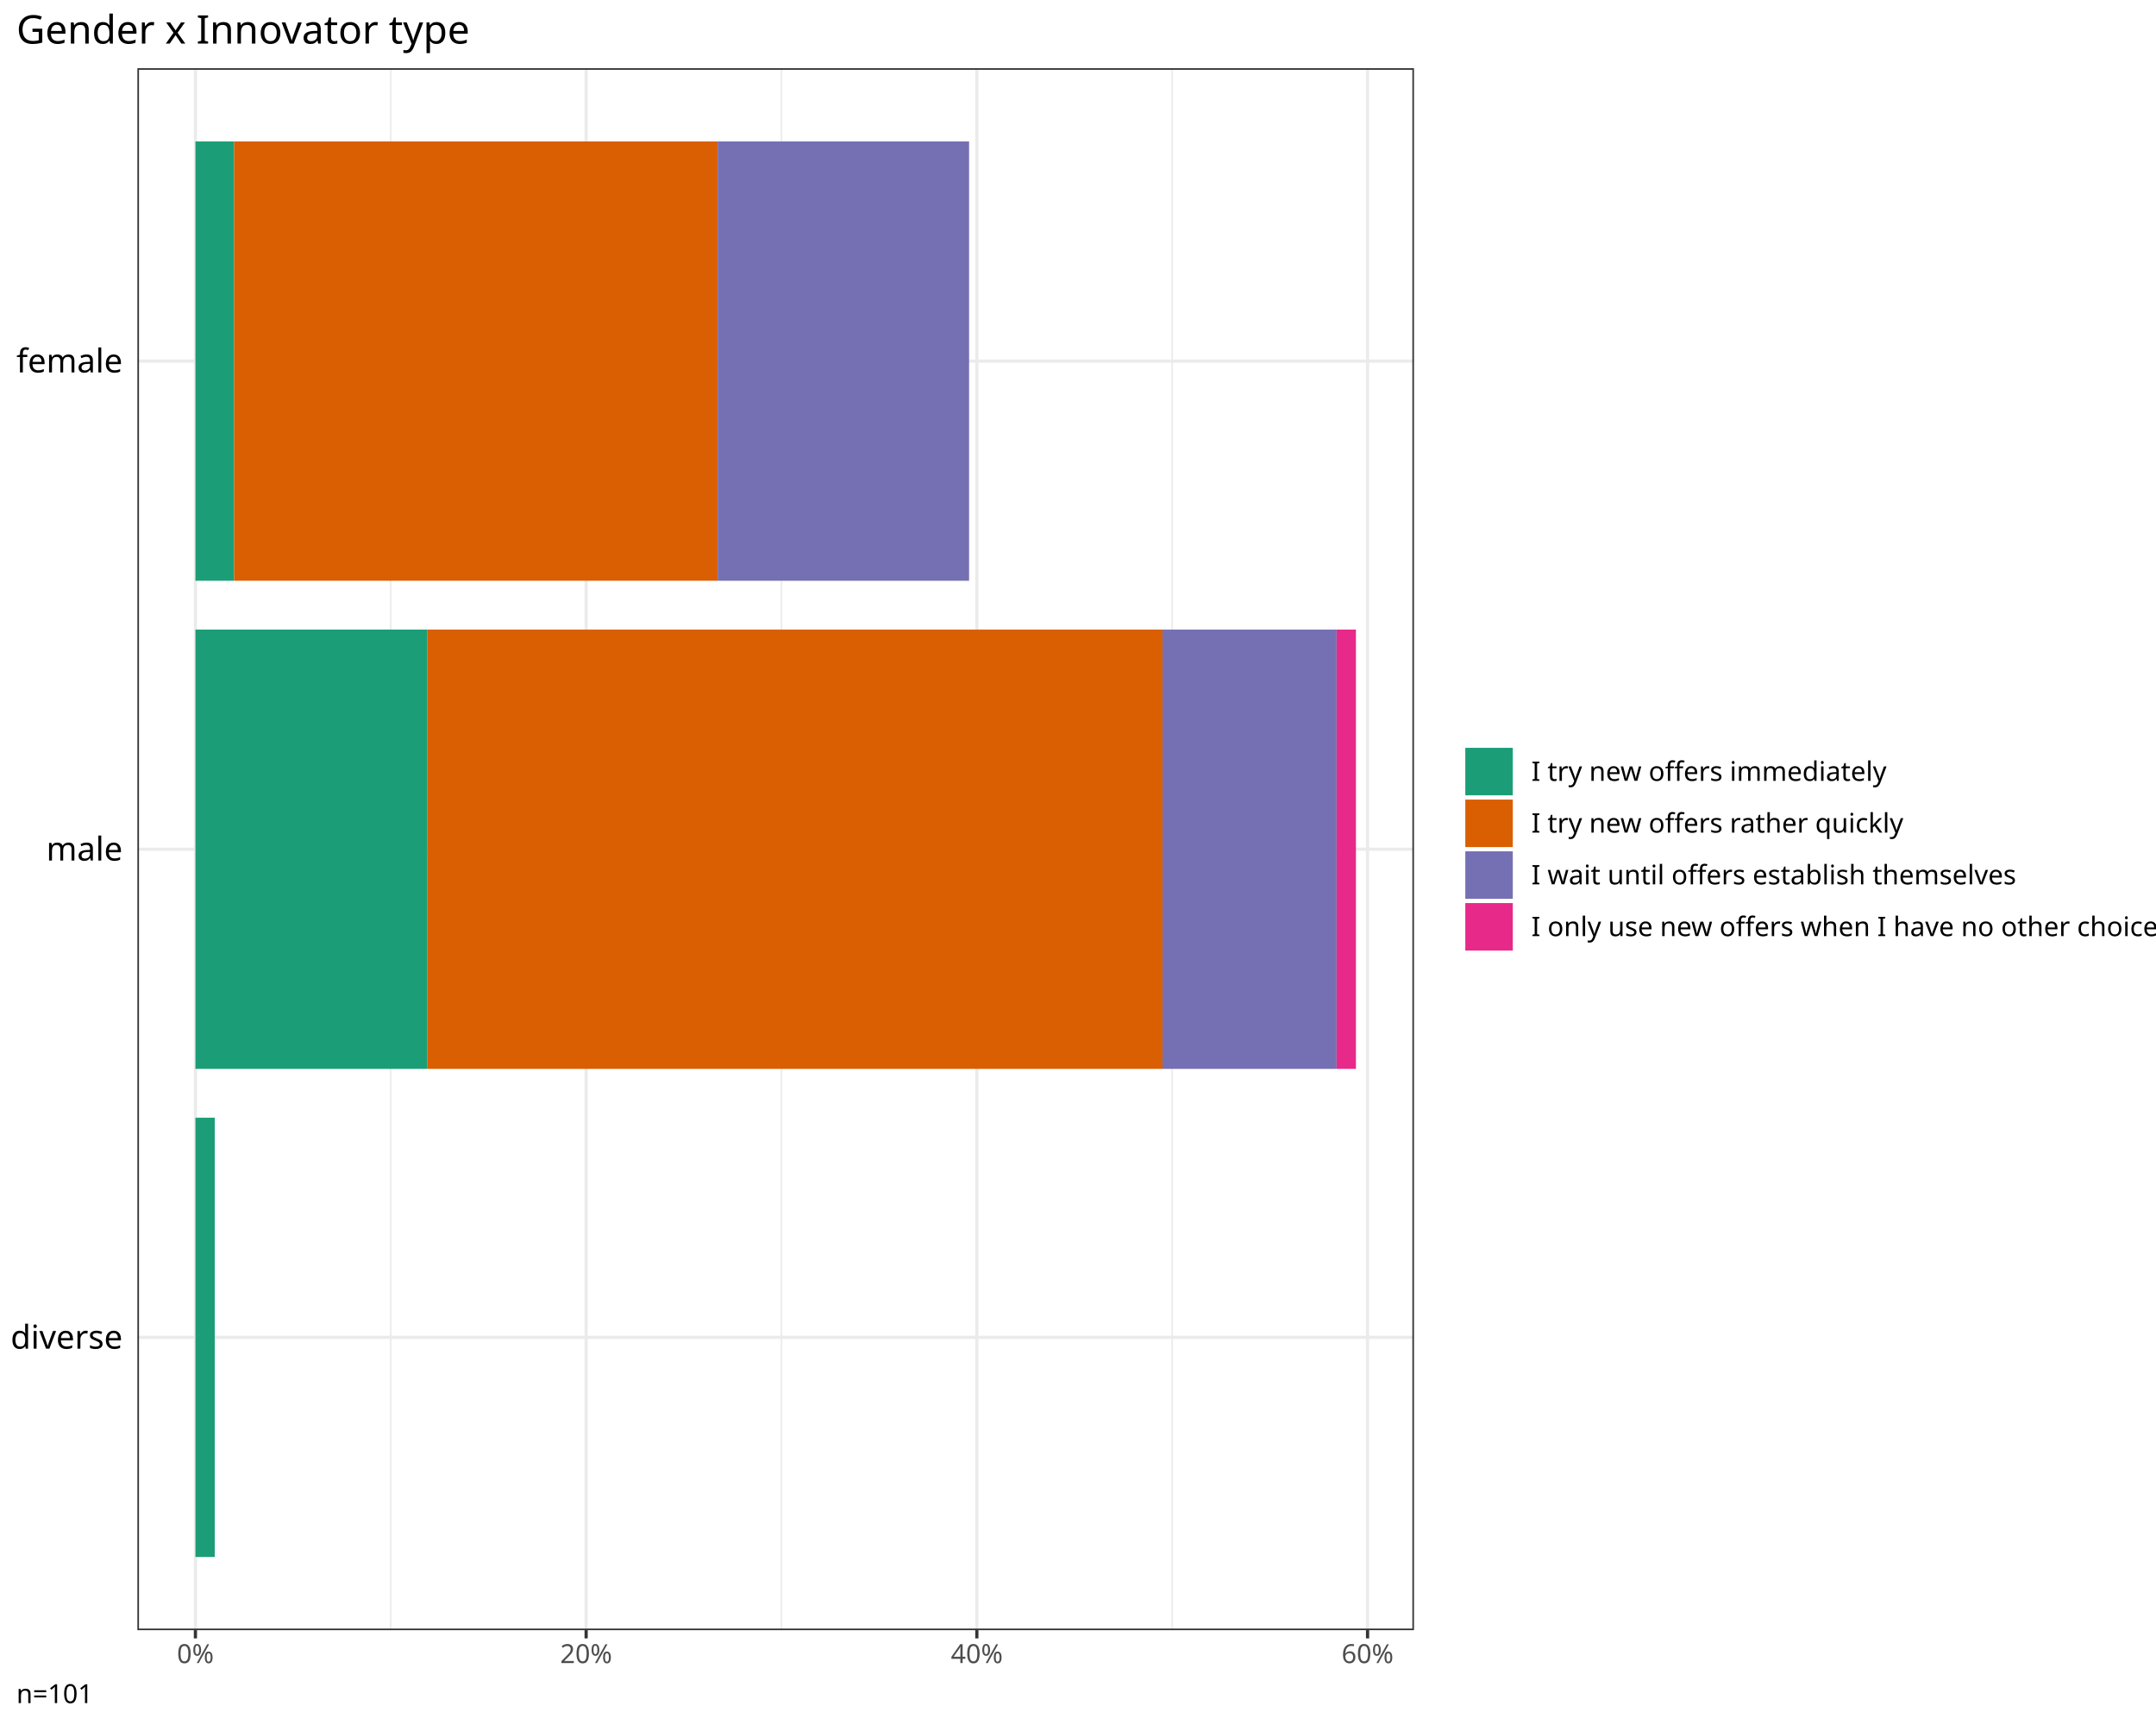
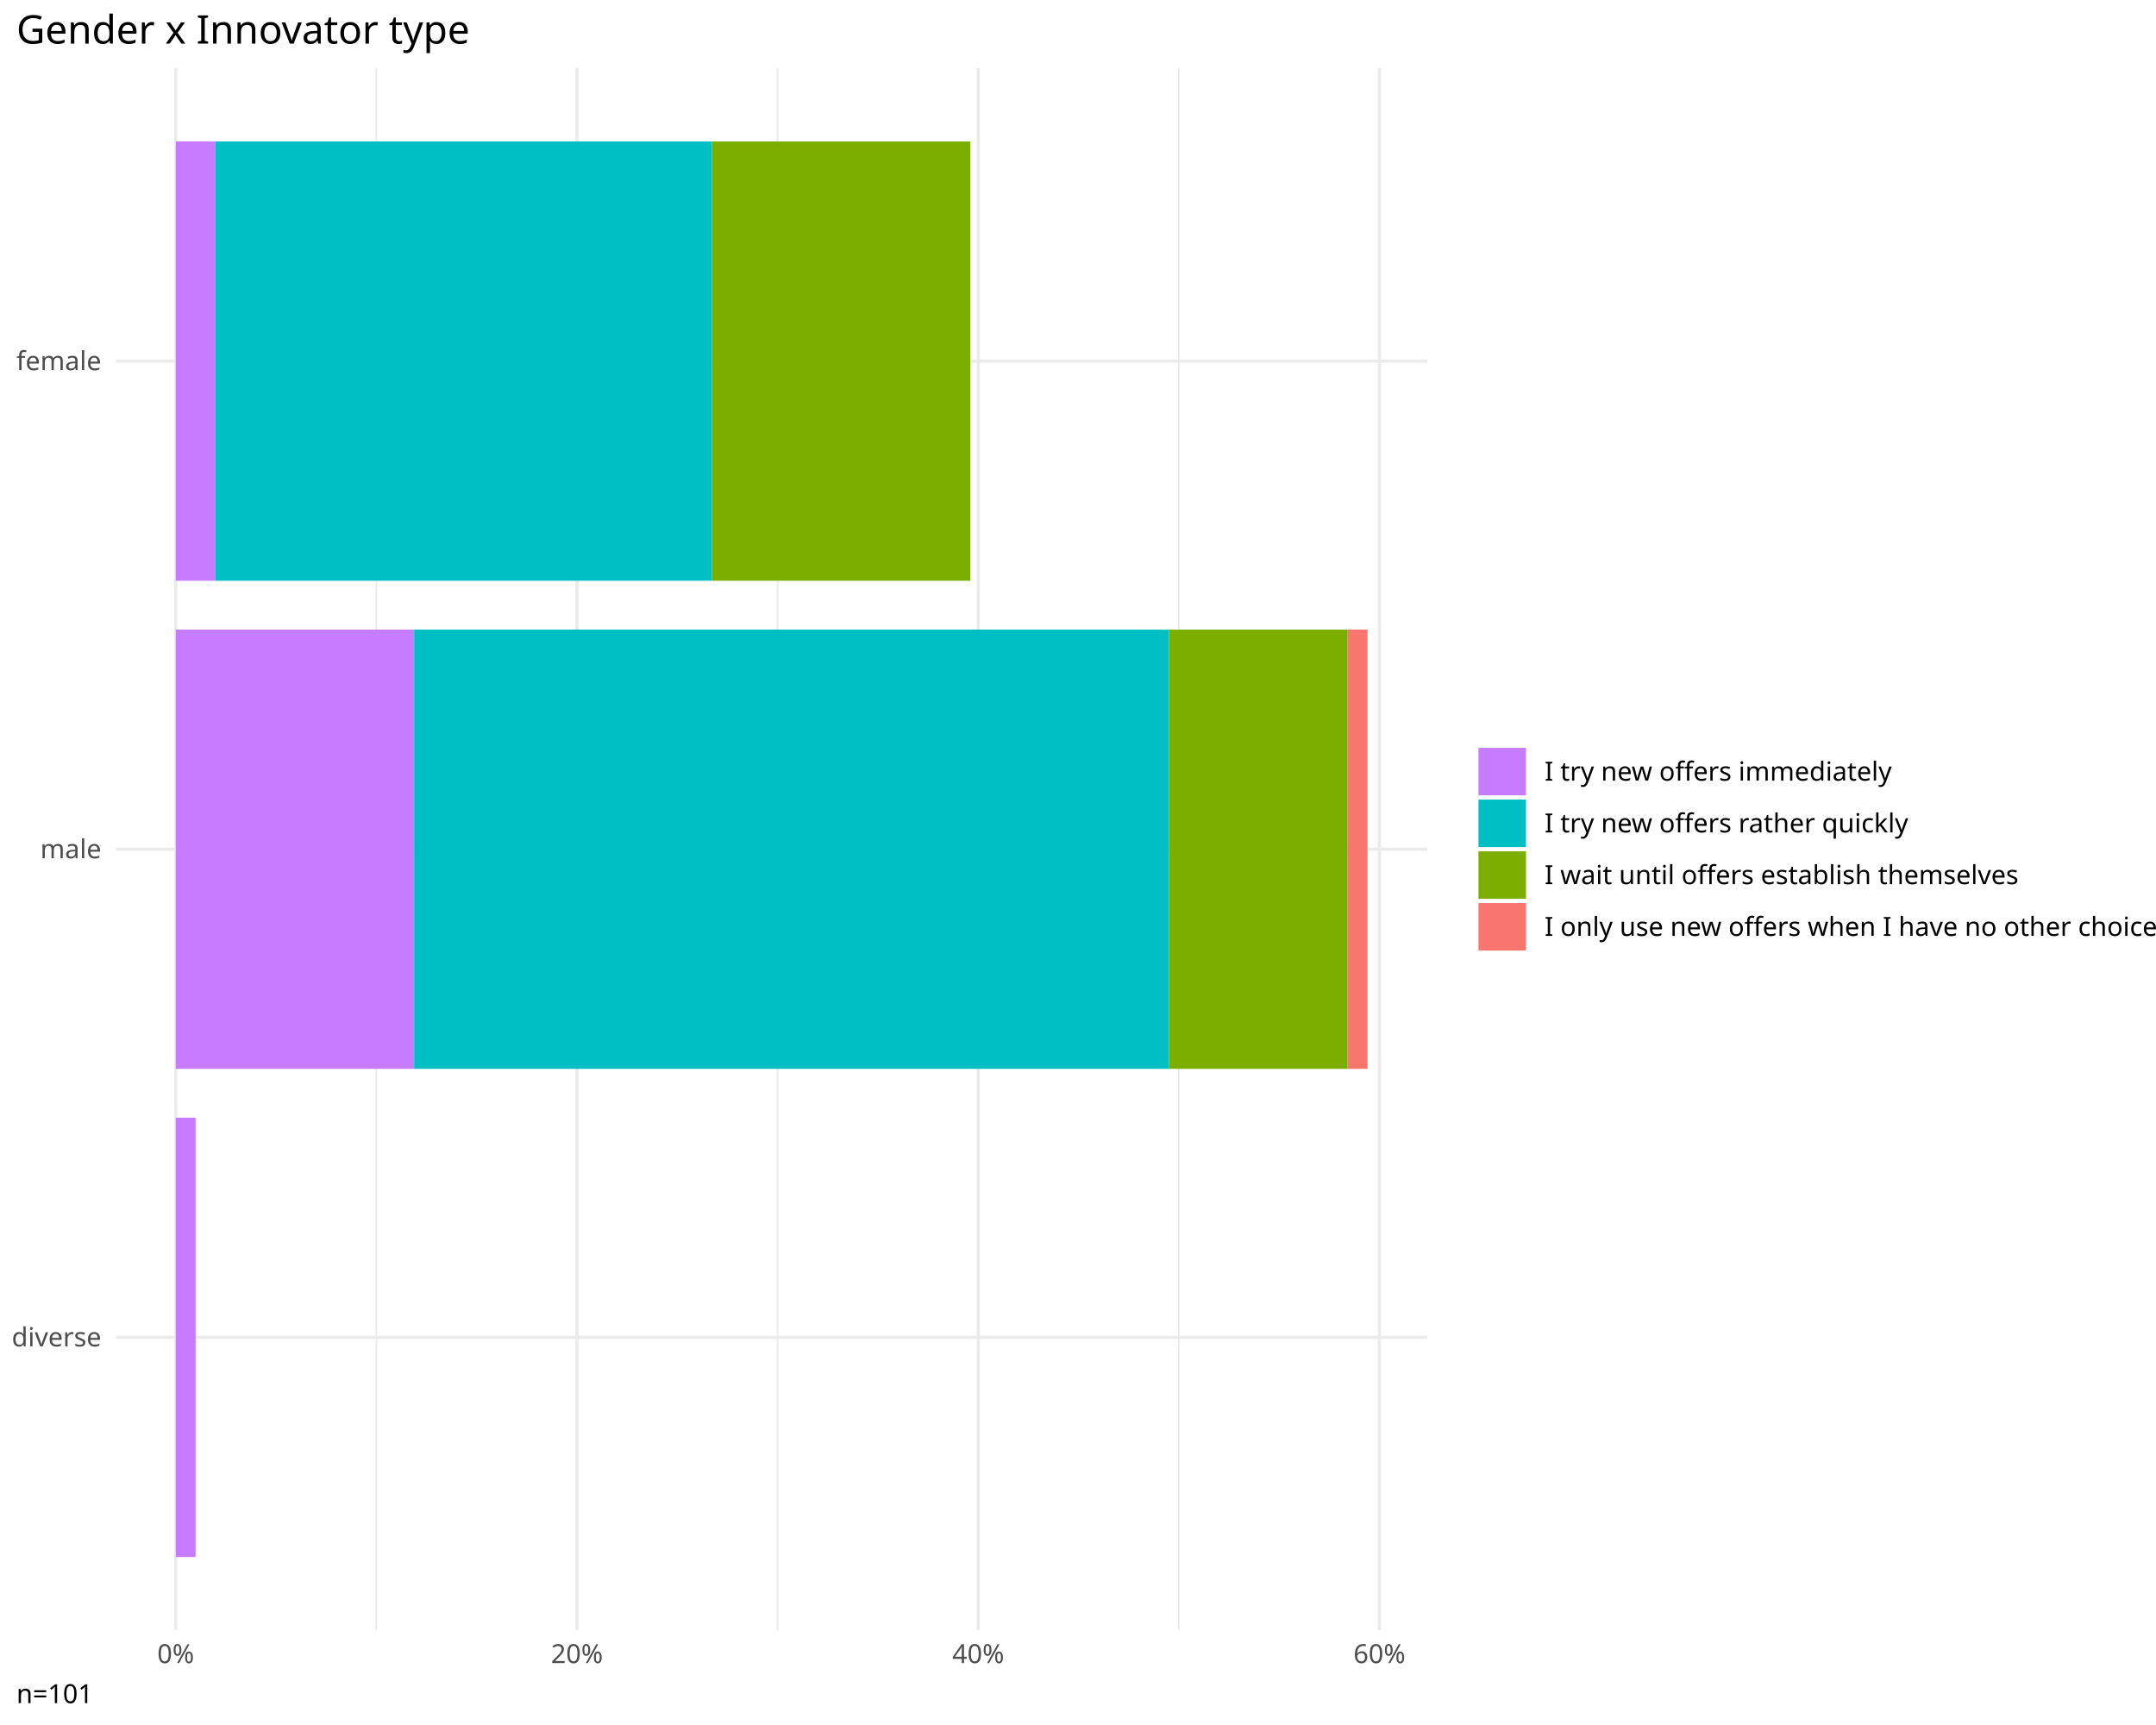
<svg xmlns="http://www.w3.org/2000/svg" class="svglite" data-engine-version="2.0" width="720.00pt" height="576.00pt" viewBox="0 0 720.00 576.00">
  <defs>
    <style type="text/css">
    .svglite line, .svglite polyline, .svglite polygon, .svglite path, .svglite rect, .svglite circle {
      fill: none;
      stroke: #000000;
      stroke-linecap: round;
      stroke-linejoin: round;
      stroke-miterlimit: 10.00;
    }
  </style>
  </defs>
  <rect width="100%" height="100%" style="stroke: none; fill: #FFFFFF;" />
  <defs>
    <clipPath id="cpMC4wMHw3MjAuMDB8MC4wMHw1NzYuMDA=">
      <rect x="0.00" y="0.00" width="720.00" height="576.00" />
    </clipPath>
  </defs>
  <g clip-path="url(#cpMC4wMHw3MjAuMDB8MC4wMHw1NzYuMDA=)">
-     <rect x="0.00" y="0.00" width="720.00" height="576.00" style="stroke-width: 1.07; stroke: #FFFFFF; fill: #FFFFFF;" />
-   </g>
+ </g>
  <defs>
-     <clipPath id="cpNDUuODh8NDcyLjIwfDIyLjc4fDU0NC4zNA==">
-       <rect x="45.88" y="22.78" width="426.32" height="521.56" />
+     <clipPath id="cpMzguNzl8NDc2LjU5fDIyLjc4fDU0NC4zNA==">
+       <rect x="38.79" y="22.78" width="437.80" height="521.56" />
    </clipPath>
  </defs>
-   <g clip-path="url(#cpNDUuODh8NDcyLjIwfDIyLjc4fDU0NC4zNA==)">
-     <rect x="45.88" y="22.78" width="426.32" height="521.56" style="stroke-width: 1.07; stroke: none; fill: #FFFFFF;" />
-     <polyline points="130.50,544.34 130.50,22.78 " style="stroke-width: 0.53; stroke: #EBEBEB; stroke-linecap: butt;" />
-     <polyline points="260.98,544.34 260.98,22.78 " style="stroke-width: 0.53; stroke: #EBEBEB; stroke-linecap: butt;" />
-     <polyline points="391.46,544.34 391.46,22.78 " style="stroke-width: 0.53; stroke: #EBEBEB; stroke-linecap: butt;" />
-     <polyline points="45.88,446.55 472.20,446.55 " style="stroke-width: 1.07; stroke: #EBEBEB; stroke-linecap: butt;" />
-     <polyline points="45.88,283.56 472.20,283.56 " style="stroke-width: 1.07; stroke: #EBEBEB; stroke-linecap: butt;" />
-     <polyline points="45.88,120.58 472.20,120.58 " style="stroke-width: 1.07; stroke: #EBEBEB; stroke-linecap: butt;" />
-     <polyline points="65.26,544.34 65.26,22.78 " style="stroke-width: 1.07; stroke: #EBEBEB; stroke-linecap: butt;" />
-     <polyline points="195.74,544.34 195.74,22.78 " style="stroke-width: 1.07; stroke: #EBEBEB; stroke-linecap: butt;" />
-     <polyline points="326.22,544.34 326.22,22.78 " style="stroke-width: 1.07; stroke: #EBEBEB; stroke-linecap: butt;" />
-     <polyline points="456.70,544.34 456.70,22.78 " style="stroke-width: 1.07; stroke: #EBEBEB; stroke-linecap: butt;" />
-     <rect x="65.26" y="47.23" width="12.92" height="146.69" style="stroke-width: 1.07; stroke: none; stroke-linecap: butt; stroke-linejoin: miter; fill: #1B9E77;" />
-     <rect x="78.18" y="47.23" width="161.48" height="146.69" style="stroke-width: 1.07; stroke: none; stroke-linecap: butt; stroke-linejoin: miter; fill: #D95F02;" />
-     <rect x="239.66" y="47.23" width="83.97" height="146.69" style="stroke-width: 1.07; stroke: none; stroke-linecap: butt; stroke-linejoin: miter; fill: #7570B3;" />
-     <rect x="65.26" y="210.22" width="77.51" height="146.69" style="stroke-width: 1.07; stroke: none; stroke-linecap: butt; stroke-linejoin: miter; fill: #1B9E77;" />
-     <rect x="142.77" y="210.22" width="245.46" height="146.69" style="stroke-width: 1.07; stroke: none; stroke-linecap: butt; stroke-linejoin: miter; fill: #D95F02;" />
-     <rect x="388.23" y="210.22" width="58.13" height="146.69" style="stroke-width: 1.07; stroke: none; stroke-linecap: butt; stroke-linejoin: miter; fill: #7570B3;" />
-     <rect x="446.36" y="210.22" width="6.46" height="146.69" style="stroke-width: 1.07; stroke: none; stroke-linecap: butt; stroke-linejoin: miter; fill: #E7298A;" />
-     <rect x="65.26" y="373.21" width="6.46" height="146.69" style="stroke-width: 1.07; stroke: none; stroke-linecap: butt; stroke-linejoin: miter; fill: #1B9E77;" />
-     <rect x="45.88" y="22.78" width="426.32" height="521.56" style="stroke-width: 1.07; stroke: #333333;" />
+   <g clip-path="url(#cpMzguNzl8NDc2LjU5fDIyLjc4fDU0NC4zNA==)">
+     <polyline points="125.68,544.34 125.68,22.78 " style="stroke-width: 0.53; stroke: #EBEBEB; stroke-linecap: butt;" />
+     <polyline points="259.68,544.34 259.68,22.78 " style="stroke-width: 0.53; stroke: #EBEBEB; stroke-linecap: butt;" />
+     <polyline points="393.67,544.34 393.67,22.78 " style="stroke-width: 0.53; stroke: #EBEBEB; stroke-linecap: butt;" />
+     <polyline points="38.79,446.55 476.59,446.55 " style="stroke-width: 1.07; stroke: #EBEBEB; stroke-linecap: butt;" />
+     <polyline points="38.79,283.56 476.59,283.56 " style="stroke-width: 1.07; stroke: #EBEBEB; stroke-linecap: butt;" />
+     <polyline points="38.79,120.58 476.59,120.58 " style="stroke-width: 1.07; stroke: #EBEBEB; stroke-linecap: butt;" />
+     <polyline points="58.69,544.34 58.69,22.78 " style="stroke-width: 1.07; stroke: #EBEBEB; stroke-linecap: butt;" />
+     <polyline points="192.68,544.34 192.68,22.78 " style="stroke-width: 1.07; stroke: #EBEBEB; stroke-linecap: butt;" />
+     <polyline points="326.68,544.34 326.68,22.78 " style="stroke-width: 1.07; stroke: #EBEBEB; stroke-linecap: butt;" />
+     <polyline points="460.67,544.34 460.67,22.78 " style="stroke-width: 1.07; stroke: #EBEBEB; stroke-linecap: butt;" />
+     <rect x="58.69" y="47.23" width="13.27" height="146.69" style="stroke-width: 1.07; stroke: none; stroke-linecap: butt; stroke-linejoin: miter; fill: #C77CFF;" />
+     <rect x="71.95" y="47.23" width="165.83" height="146.69" style="stroke-width: 1.07; stroke: none; stroke-linecap: butt; stroke-linejoin: miter; fill: #00BFC4;" />
+     <rect x="237.79" y="47.23" width="86.23" height="146.69" style="stroke-width: 1.07; stroke: none; stroke-linecap: butt; stroke-linejoin: miter; fill: #7CAE00;" />
+     <rect x="58.69" y="210.22" width="79.60" height="146.69" style="stroke-width: 1.07; stroke: none; stroke-linecap: butt; stroke-linejoin: miter; fill: #C77CFF;" />
+     <rect x="138.29" y="210.22" width="252.07" height="146.69" style="stroke-width: 1.07; stroke: none; stroke-linecap: butt; stroke-linejoin: miter; fill: #00BFC4;" />
+     <rect x="390.36" y="210.22" width="59.70" height="146.69" style="stroke-width: 1.07; stroke: none; stroke-linecap: butt; stroke-linejoin: miter; fill: #7CAE00;" />
+     <rect x="450.06" y="210.22" width="6.63" height="146.69" style="stroke-width: 1.07; stroke: none; stroke-linecap: butt; stroke-linejoin: miter; fill: #F8766D;" />
+     <rect x="58.69" y="373.21" width="6.63" height="146.69" style="stroke-width: 1.07; stroke: none; stroke-linecap: butt; stroke-linejoin: miter; fill: #C77CFF;" />
  </g>
  <g clip-path="url(#cpMC4wMHw3MjAuMDB8MC4wMHw1NzYuMDA=)">
-     <text x="40.95" y="450.34" text-anchor="end" style="font-size: 11.00px; font-family: sans;" textLength="35.47px" lengthAdjust="spacingAndGlyphs">diverse</text>
-     <text x="40.95" y="287.35" text-anchor="end" style="font-size: 11.00px; font-family: sans;" textLength="23.85px" lengthAdjust="spacingAndGlyphs">male</text>
-     <text x="40.95" y="124.36" text-anchor="end" style="font-size: 11.00px; font-family: sans;" textLength="33.02px" lengthAdjust="spacingAndGlyphs">female</text>
-     <polyline points="65.26,547.08 65.26,544.34 " style="stroke-width: 1.07; stroke: #333333; stroke-linecap: butt;" />
-     <polyline points="195.74,547.08 195.74,544.34 " style="stroke-width: 1.07; stroke: #333333; stroke-linecap: butt;" />
-     <polyline points="326.22,547.08 326.22,544.34 " style="stroke-width: 1.07; stroke: #333333; stroke-linecap: butt;" />
-     <polyline points="456.70,547.08 456.70,544.34 " style="stroke-width: 1.07; stroke: #333333; stroke-linecap: butt;" />
-     <text x="65.26" y="555.33" text-anchor="middle" style="font-size: 8.80px; fill: #4D4D4D; font-family: sans;" textLength="12.72px" lengthAdjust="spacingAndGlyphs">0%</text>
-     <text x="195.74" y="555.33" text-anchor="middle" style="font-size: 8.80px; fill: #4D4D4D; font-family: sans;" textLength="17.61px" lengthAdjust="spacingAndGlyphs">20%</text>
-     <text x="326.22" y="555.33" text-anchor="middle" style="font-size: 8.80px; fill: #4D4D4D; font-family: sans;" textLength="17.61px" lengthAdjust="spacingAndGlyphs">40%</text>
-     <text x="456.70" y="555.33" text-anchor="middle" style="font-size: 8.80px; fill: #4D4D4D; font-family: sans;" textLength="17.61px" lengthAdjust="spacingAndGlyphs">60%</text>
-     <rect x="483.16" y="243.52" width="231.36" height="80.08" style="stroke-width: 1.07; stroke: none; fill: #FFFFFF;" />
-     <rect x="488.64" y="249.00" width="17.28" height="17.28" style="stroke-width: 1.07; stroke: none; fill: #FFFFFF;" />
-     <rect x="489.34" y="249.71" width="15.86" height="15.86" style="stroke-width: 1.07; stroke: none; stroke-linecap: butt; stroke-linejoin: miter; fill: #1B9E77;" />
-     <rect x="488.64" y="266.28" width="17.28" height="17.28" style="stroke-width: 1.07; stroke: none; fill: #FFFFFF;" />
-     <rect x="489.34" y="266.99" width="15.86" height="15.86" style="stroke-width: 1.07; stroke: none; stroke-linecap: butt; stroke-linejoin: miter; fill: #D95F02;" />
-     <rect x="488.64" y="283.56" width="17.28" height="17.28" style="stroke-width: 1.07; stroke: none; fill: #FFFFFF;" />
-     <rect x="489.34" y="284.27" width="15.86" height="15.86" style="stroke-width: 1.07; stroke: none; stroke-linecap: butt; stroke-linejoin: miter; fill: #7570B3;" />
-     <rect x="488.64" y="300.84" width="17.28" height="17.28" style="stroke-width: 1.07; stroke: none; fill: #FFFFFF;" />
-     <rect x="489.34" y="301.55" width="15.86" height="15.86" style="stroke-width: 1.07; stroke: none; stroke-linecap: butt; stroke-linejoin: miter; fill: #E7298A;" />
-     <text x="511.40" y="260.74" style="font-size: 9.00px; font-family: sans;" textLength="109.55px" lengthAdjust="spacingAndGlyphs">I try new offers immediately</text>
-     <text x="511.40" y="278.02" style="font-size: 9.00px; font-family: sans;" textLength="115.06px" lengthAdjust="spacingAndGlyphs">I try new offers rather quickly</text>
-     <text x="511.40" y="295.30" style="font-size: 9.00px; font-family: sans;" textLength="151.09px" lengthAdjust="spacingAndGlyphs">I wait until offers establish themselves</text>
-     <text x="511.40" y="312.58" style="font-size: 9.00px; font-family: sans;" textLength="197.65px" lengthAdjust="spacingAndGlyphs">I only use new offers when I have no other choice</text>
+     <text x="33.85" y="449.58" text-anchor="end" style="font-size: 8.80px; fill: #4D4D4D; font-family: sans;" textLength="28.37px" lengthAdjust="spacingAndGlyphs">diverse</text>
+     <text x="33.85" y="286.59" text-anchor="end" style="font-size: 8.80px; fill: #4D4D4D; font-family: sans;" textLength="19.08px" lengthAdjust="spacingAndGlyphs">male</text>
+     <text x="33.85" y="123.60" text-anchor="end" style="font-size: 8.80px; fill: #4D4D4D; font-family: sans;" textLength="26.42px" lengthAdjust="spacingAndGlyphs">female</text>
+     <text x="58.69" y="555.33" text-anchor="middle" style="font-size: 8.80px; fill: #4D4D4D; font-family: sans;" textLength="12.72px" lengthAdjust="spacingAndGlyphs">0%</text>
+     <text x="192.68" y="555.33" text-anchor="middle" style="font-size: 8.80px; fill: #4D4D4D; font-family: sans;" textLength="17.61px" lengthAdjust="spacingAndGlyphs">20%</text>
+     <text x="326.68" y="555.33" text-anchor="middle" style="font-size: 8.80px; fill: #4D4D4D; font-family: sans;" textLength="17.61px" lengthAdjust="spacingAndGlyphs">40%</text>
+     <text x="460.67" y="555.33" text-anchor="middle" style="font-size: 8.80px; fill: #4D4D4D; font-family: sans;" textLength="17.61px" lengthAdjust="spacingAndGlyphs">60%</text>
+     <rect x="493.74" y="249.71" width="15.86" height="15.86" style="stroke-width: 1.07; stroke: none; stroke-linecap: butt; stroke-linejoin: miter; fill: #C77CFF;" />
+     <rect x="493.74" y="266.99" width="15.86" height="15.86" style="stroke-width: 1.07; stroke: none; stroke-linecap: butt; stroke-linejoin: miter; fill: #00BFC4;" />
+     <rect x="493.74" y="284.27" width="15.86" height="15.86" style="stroke-width: 1.07; stroke: none; stroke-linecap: butt; stroke-linejoin: miter; fill: #7CAE00;" />
+     <rect x="493.74" y="301.55" width="15.86" height="15.86" style="stroke-width: 1.07; stroke: none; stroke-linecap: butt; stroke-linejoin: miter; fill: #F8766D;" />
+     <text x="515.79" y="260.67" style="font-size: 8.80px; font-family: sans;" textLength="107.12px" lengthAdjust="spacingAndGlyphs">I try new offers immediately</text>
+     <text x="515.79" y="277.95" style="font-size: 8.80px; font-family: sans;" textLength="112.50px" lengthAdjust="spacingAndGlyphs">I try new offers rather quickly</text>
+     <text x="515.79" y="295.23" style="font-size: 8.80px; font-family: sans;" textLength="147.73px" lengthAdjust="spacingAndGlyphs">I wait until offers establish themselves</text>
+     <text x="515.79" y="312.51" style="font-size: 8.80px; font-family: sans;" textLength="193.25px" lengthAdjust="spacingAndGlyphs">I only use new offers when I have no other choice</text>
    <text x="5.48" y="14.56" style="font-size: 13.20px; font-family: sans;" textLength="141.64px" lengthAdjust="spacingAndGlyphs">Gender x Innovator type</text>
    <text x="5.48" y="568.69" style="font-size: 8.80px; font-family: sans;" textLength="24.72px" lengthAdjust="spacingAndGlyphs">n=101</text>
  </g>
</svg>
